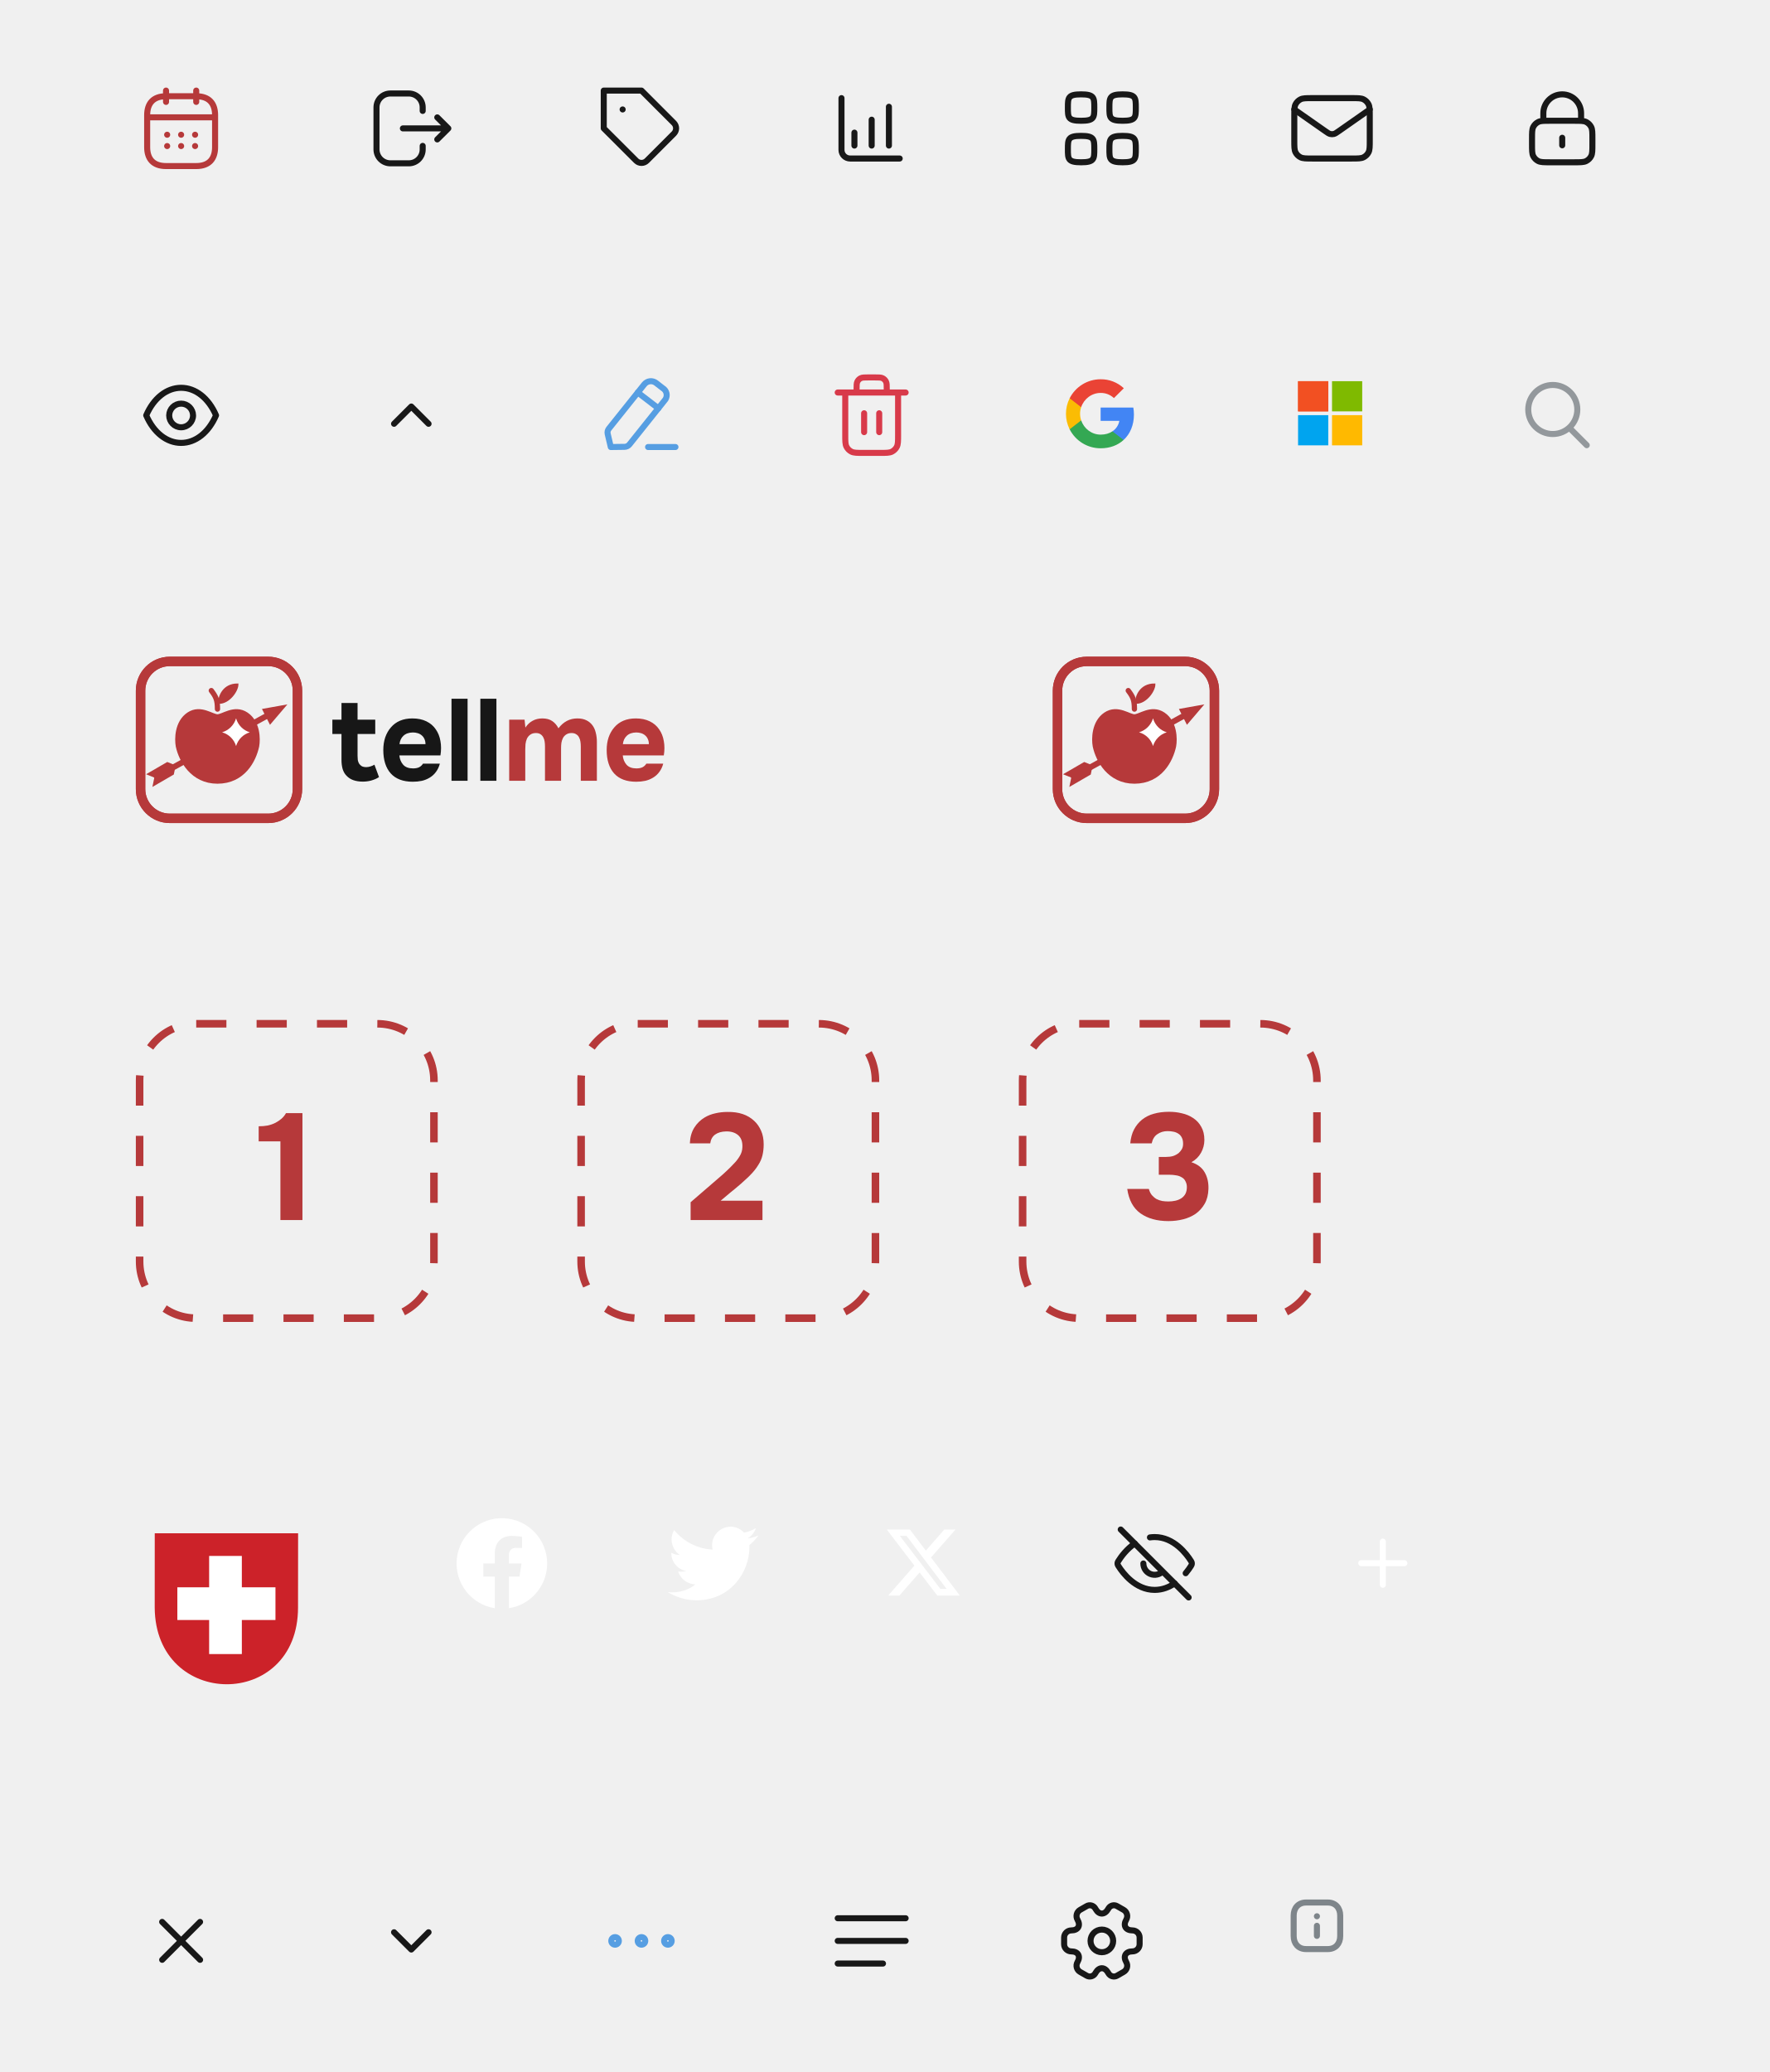
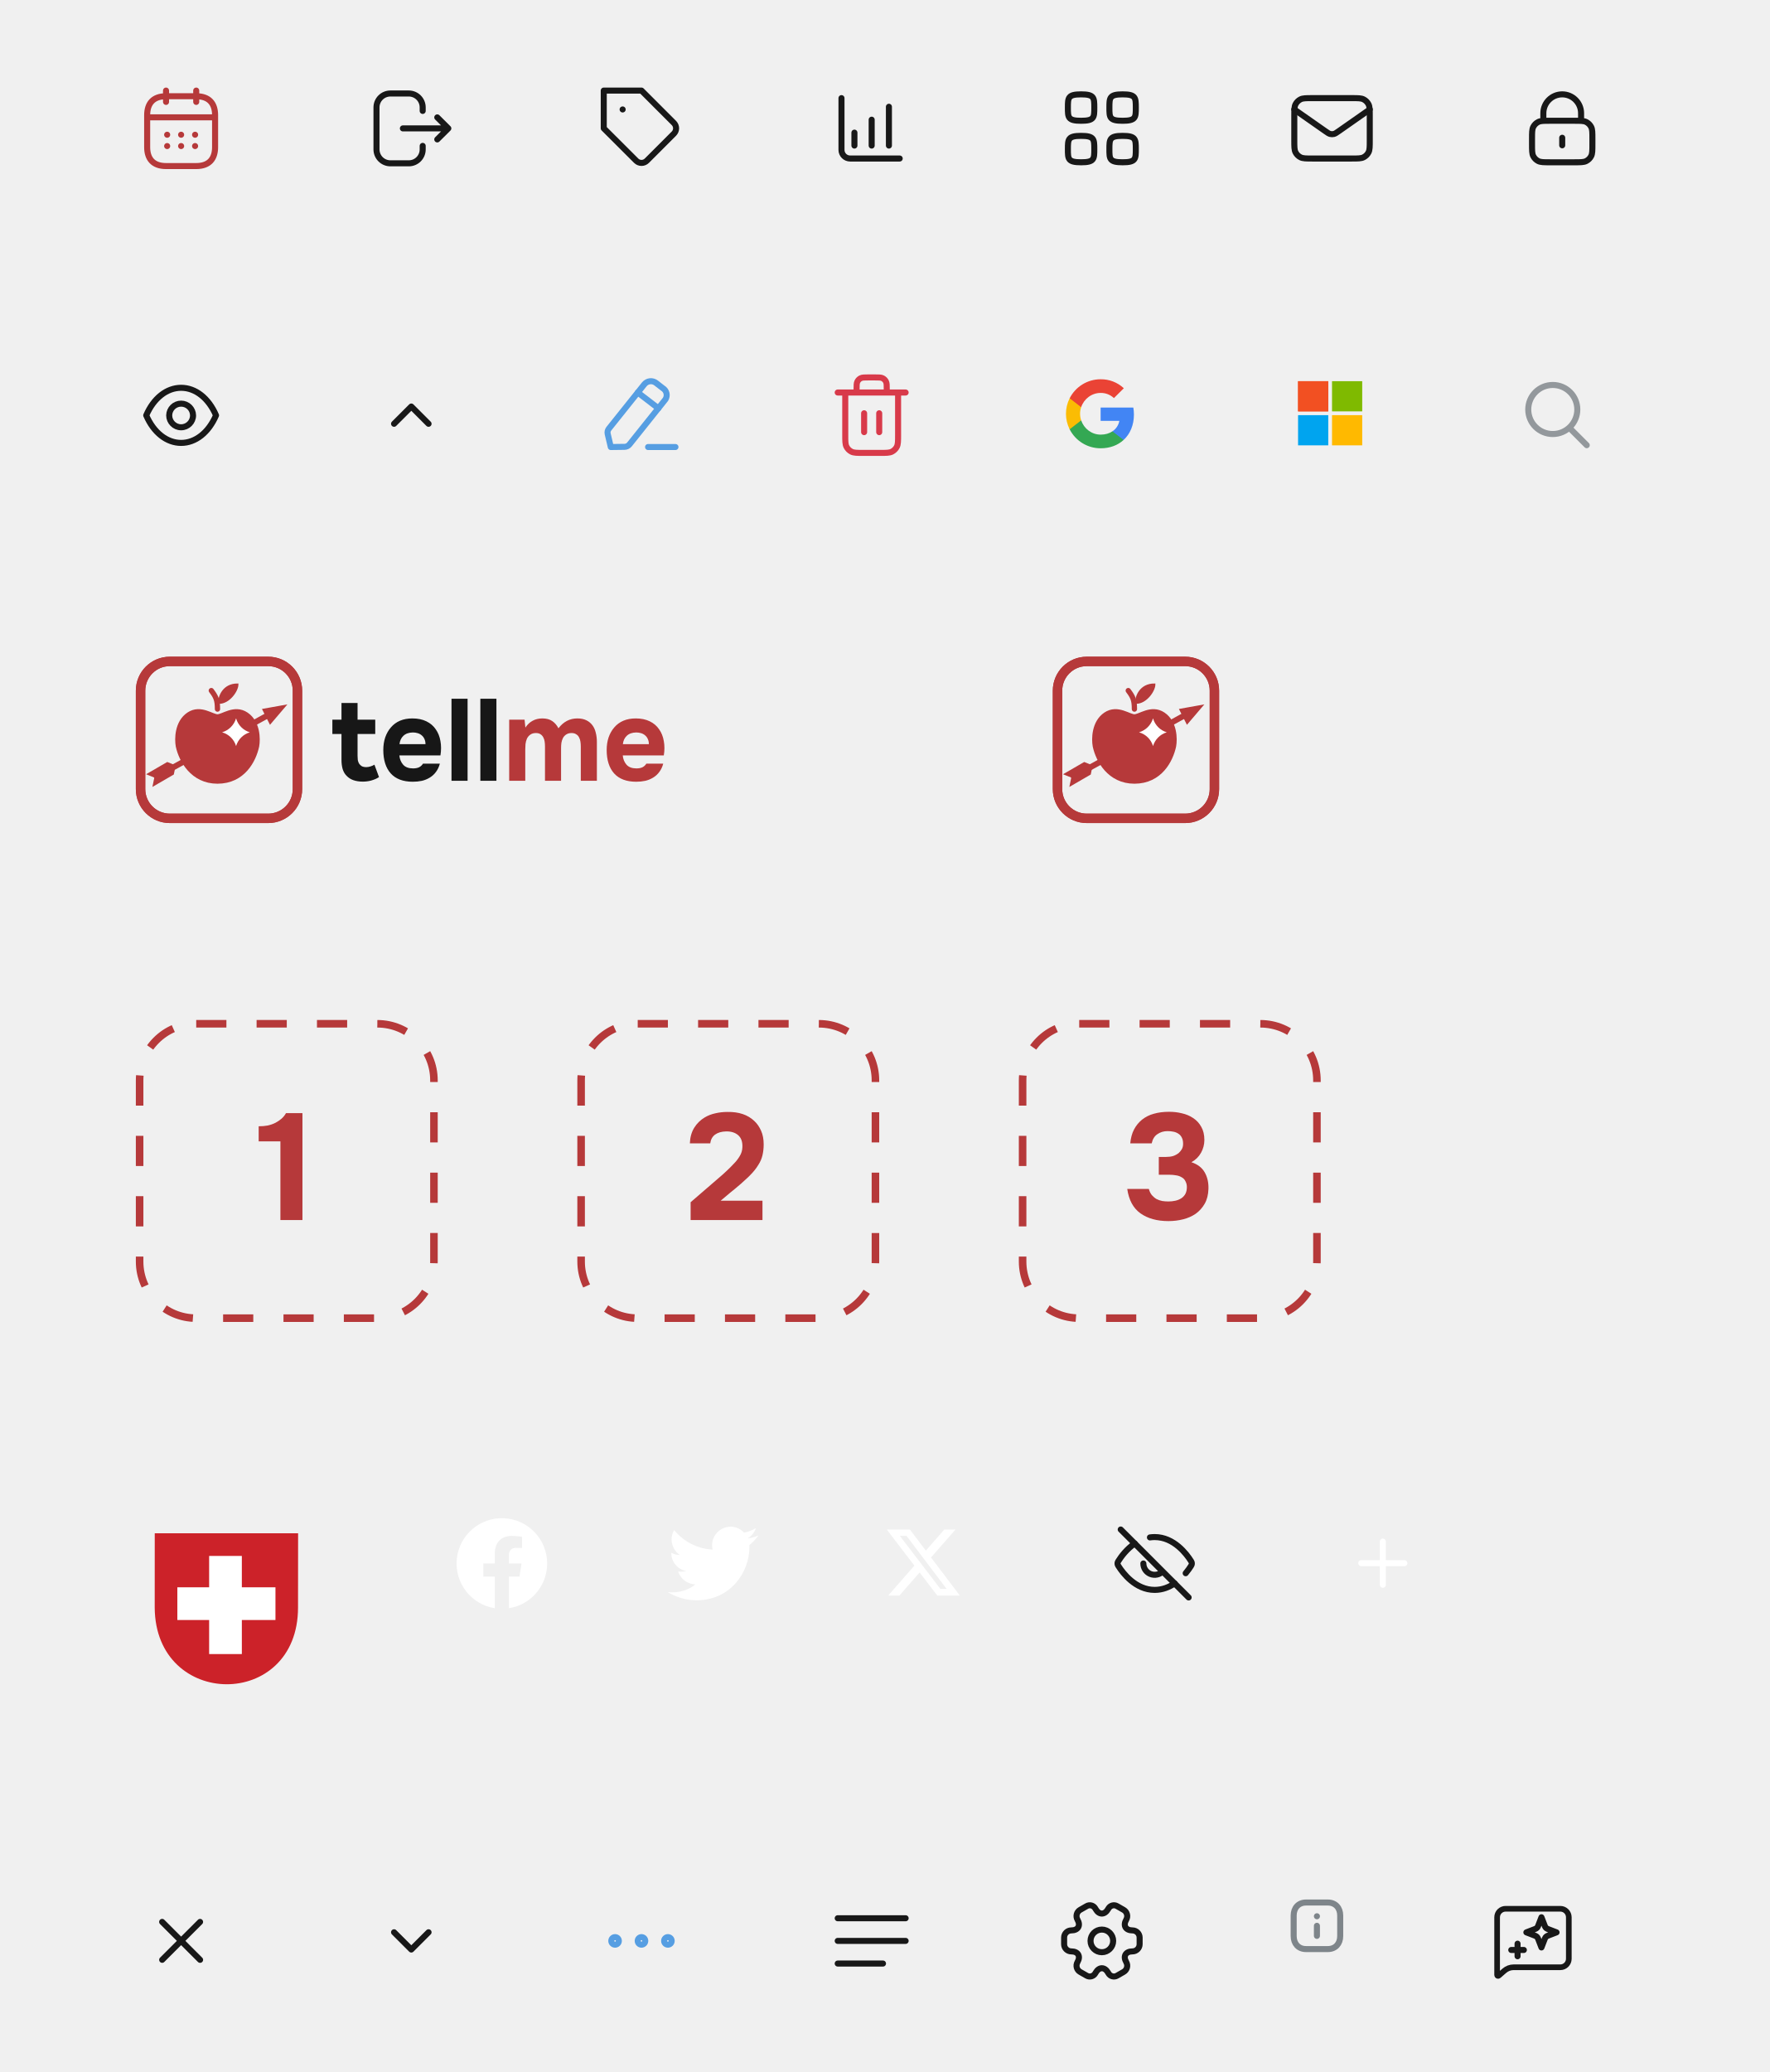
<svg xmlns="http://www.w3.org/2000/svg" width="469" height="549" fill="none">
  <path stroke="#B6393A" stroke-linecap="round" stroke-linejoin="round" stroke-miterlimit="10" stroke-width="1.6" d="M44 24v3M52 24v3M39.5 31.09h17M57 30.5V39c0 3-1.5 5-5 5h-8c-3.5 0-5-2-5-5v-8.5c0-3 1.5-5 5-5h8c3.5 0 5 2 5 5" />
  <path stroke="#B6393A" stroke-linecap="round" stroke-linejoin="round" stroke-width="1.6" d="M51.695 35.7h.009M51.695 38.7h.009M47.996 35.7h.008M47.996 38.7h.008M44.294 35.7h.01M44.294 38.7h.01" />
  <path stroke="#181818" stroke-linecap="round" stroke-linejoin="round" stroke-width="1.6" d="M112.016 29.39v-.934a3.685 3.685 0 0 0-3.685-3.684h-4.875a3.685 3.685 0 0 0-3.684 3.685v11.13a3.685 3.685 0 0 0 3.684 3.685h4.885a3.675 3.675 0 0 0 3.675-3.675v-.943M118.81 34.021h-12.041M115.881 31.106l2.928 2.915-2.928 2.916" />
  <g clip-path="url(#a)">
    <path stroke="#181818" stroke-linecap="round" stroke-linejoin="round" stroke-width="1.6" d="M165 29h.01m13.58 6.41-7.17 7.17a2 2 0 0 1-2.83 0L160 34V24h10l8.59 8.59a2 2 0 0 1 0 2.82" />
  </g>
  <path stroke="#181818" stroke-linecap="round" stroke-linejoin="round" stroke-width="1.6" d="M223 26v13.714A2.286 2.286 0 0 0 225.286 42h13.143M226.429 35.143v3.428M231 31.714v6.857M235.571 28.286V38.57" />
  <path stroke="#181818" stroke-linecap="round" stroke-linejoin="round" stroke-width="1.6" d="M283 28.5c0-2.625.028-3.5 3.5-3.5s3.5.875 3.5 3.5.011 3.5-3.5 3.5-3.5-.875-3.5-3.5M294 28.5c0-2.625.028-3.5 3.5-3.5s3.5.875 3.5 3.5.011 3.5-3.5 3.5-3.5-.875-3.5-3.5M283 39.5c0-2.625.028-3.5 3.5-3.5s3.5.875 3.5 3.5.011 3.5-3.5 3.5-3.5-.875-3.5-3.5M294 39.5c0-2.625.028-3.5 3.5-3.5s3.5.875 3.5 3.5.011 3.5-3.5 3.5-3.5-.875-3.5-3.5" clip-rule="evenodd" />
  <path stroke="#181818" stroke-linecap="round" stroke-linejoin="round" stroke-width="1.6" d="M358.2 26h-10.4c-1.68 0-2.52 0-3.162.327a3 3 0 0 0-1.311 1.311C343 28.28 343 29.12 343 30.8v6.4c0 1.68 0 2.52.327 3.162a3 3 0 0 0 1.311 1.311c.642.327 1.482.327 3.162.327h10.4c1.68 0 2.52 0 3.162-.327a3 3 0 0 0 1.311-1.311C363 39.72 363 38.88 363 37.2v-6.4c0-1.68 0-2.52-.327-3.162a3 3 0 0 0-1.311-1.311C360.72 26 359.88 26 358.2 26" />
  <path stroke="#181818" stroke-linecap="round" stroke-linejoin="round" stroke-width="1.6" d="m343 29 8.165 5.715c.661.463.992.695 1.351.784.318.08.65.08.968 0 .359-.09.69-.32 1.351-.784L363 29M419 32v-2a5 5 0 0 0-10 0v2m1.8 11h6.4c1.68 0 2.52 0 3.162-.327a3 3 0 0 0 1.311-1.311C422 40.72 422 39.88 422 38.2v-1.4c0-1.68 0-2.52-.327-3.162a3 3 0 0 0-1.311-1.311C419.72 32 418.88 32 417.2 32h-6.4c-1.68 0-2.52 0-3.162.327a3 3 0 0 0-1.311 1.311C406 34.28 406 35.12 406 36.8v1.4c0 1.68 0 2.52.327 3.162a3 3 0 0 0 1.311 1.311c.642.327 1.482.327 3.162.327M414 36.5v2" />
  <path stroke="#181818" stroke-linecap="round" stroke-linejoin="round" stroke-width="1.6" d="M51.162 110.053a3.162 3.162 0 1 1-6.324-.001 3.162 3.162 0 0 1 6.323.001" clip-rule="evenodd" />
  <path stroke="#181818" stroke-linecap="round" stroke-linejoin="round" stroke-width="1.6" d="M47.998 117.355c3.808 0 7.291-2.738 9.252-7.302-1.961-4.564-5.444-7.302-9.252-7.302h.004c-3.808 0-7.291 2.738-9.252 7.302 1.961 4.564 5.444 7.302 9.252 7.302z" clip-rule="evenodd" />
  <path stroke="#181818" stroke-linecap="round" stroke-linejoin="round" stroke-width="1.6" d="m104.429 112.287 4.571-4.571 4.57 4.571" />
  <path stroke="#569EE2" stroke-linecap="round" stroke-linejoin="round" stroke-width="1.6" d="M171.747 118.443H179" />
  <path stroke="#569EE2" stroke-linecap="round" stroke-linejoin="round" stroke-width="1.6" d="M170.78 101.795a2.245 2.245 0 0 1 3.116-.303l1.733 1.347a2.14 2.14 0 0 1 .72 2.984c-.034.054-9.537 11.941-9.537 11.941a1.7 1.7 0 0 1-1.309.633l-3.639.046-.82-3.471c-.115-.488 0-1 .316-1.395z" clip-rule="evenodd" />
  <path stroke="#569EE2" stroke-linecap="round" stroke-linejoin="round" stroke-width="1.6" d="m169.021 104.001 5.452 4.187" />
  <path stroke="#D83A4A" stroke-linecap="round" stroke-linejoin="round" stroke-width="1.6" d="M235 104v-.8c0-1.12 0-1.68-.218-2.108a2 2 0 0 0-.874-.874c-.428-.218-.988-.218-2.108-.218h-1.6c-1.12 0-1.68 0-2.108.218a2 2 0 0 0-.874.874c-.218.428-.218.988-.218 2.108v.8m-5 0h18m-2 0v11.2c0 1.68 0 2.52-.327 3.162a3 3 0 0 1-1.311 1.311c-.642.327-1.482.327-3.162.327h-4.4c-1.68 0-2.52 0-3.162-.327a3 3 0 0 1-1.311-1.311C224 117.72 224 116.88 224 115.2V104M229 109.5v5m4-5v5" />
  <path fill="#4285F4" d="M300.5 109.845a10.7 10.7 0 0 0-.159-1.858h-8.665v3.521h4.962a4.23 4.23 0 0 1-1.836 2.779v2.285h2.96c1.739-1.592 2.738-3.945 2.738-6.727" />
  <path fill="#34A853" d="M291.676 118.78c2.478 0 4.567-.81 6.09-2.208l-2.961-2.285c-.823.558-1.887.874-3.125.874-2.397 0-4.429-1.61-5.158-3.774h-3.055v2.356a9.19 9.19 0 0 0 8.209 5.037" />
  <path fill="#FBBC04" d="M286.518 111.387a5.45 5.45 0 0 1 0-3.501v-2.356h-3.051a9.12 9.12 0 0 0 0 8.213z" />
  <path fill="#EA4335" d="M291.676 104.109c1.31-.02 2.576.47 3.524 1.371l2.623-2.611a8.85 8.85 0 0 0-6.147-2.379 9.19 9.19 0 0 0-8.209 5.04l3.051 2.356c.726-2.168 2.761-3.777 5.158-3.777" />
  <path fill="#F25022" d="M352 101h-8v8h8z" />
  <path fill="#F25022" d="M352 101h-8v8h8z" />
  <path fill="#7FBA00" d="M361 101h-8v8h8z" />
  <path fill="#00A4EF" d="M352 110h-8v8h8z" />
  <path fill="#FFB900" d="M361 110h-8v8h8z" />
  <circle cx="411.5" cy="108.5" r="6.5" stroke="#93989C" stroke-linecap="round" stroke-linejoin="round" stroke-width="1.6" />
  <path stroke="#93989C" stroke-linecap="round" stroke-linejoin="round" stroke-width="1.6" d="m416.042 113.5 4.458 4.458" />
  <mask id="b" fill="#fff">
    <path fill-rule="evenodd" d="M71.08 176.5H45a6.5 6.5 0 0 0-6.5 6.5v26.08a6.5 6.5 0 0 0 6.5 6.5h26.08a6.5 6.5 0 0 0 6.5-6.5V183a6.5 6.5 0 0 0-6.5-6.5M45 174a9 9 0 0 0-9 9v26.08a9 9 0 0 0 9 9h26.08a9 9 0 0 0 9-9V183a9 9 0 0 0-9-9z" clip-rule="evenodd" />
  </mask>
  <path fill="#B6393A" fill-rule="evenodd" d="M71.08 176.5H45a6.5 6.5 0 0 0-6.5 6.5v26.08a6.5 6.5 0 0 0 6.5 6.5h26.08a6.5 6.5 0 0 0 6.5-6.5V183a6.5 6.5 0 0 0-6.5-6.5M45 174a9 9 0 0 0-9 9v26.08a9 9 0 0 0 9 9h26.08a9 9 0 0 0 9-9V183a9 9 0 0 0-9-9z" clip-rule="evenodd" />
  <path fill="#B6393A" d="M45 180.5h26.08v-8H45zm-2.5 2.5a2.5 2.5 0 0 1 2.5-2.5v-8c-5.799 0-10.5 4.701-10.5 10.5zm0 26.08V183h-8v26.08zm2.5 2.5a2.5 2.5 0 0 1-2.5-2.5h-8c0 5.799 4.701 10.5 10.5 10.5zm26.08 0H45v8h26.08zm2.5-2.5a2.5 2.5 0 0 1-2.5 2.5v8c5.799 0 10.5-4.701 10.5-10.5zm0-26.08v26.08h8V183zm-2.5-2.5a2.5 2.5 0 0 1 2.5 2.5h8c0-5.799-4.701-10.5-10.5-10.5zM40 183a5 5 0 0 1 5-5v-8c-7.18 0-13 5.82-13 13zm0 26.08V183h-8v26.08zm5 5a5 5 0 0 1-5-5h-8c0 7.18 5.82 13 13 13zm26.08 0H45v8h26.08zm5-5a5 5 0 0 1-5 5v8c7.18 0 13-5.82 13-13zm0-26.08v26.08h8V183zm-5-5a5 5 0 0 1 5 5h8c0-7.18-5.82-13-13-13zM45 178h26.08v-8H45z" mask="url(#b)" />
  <path fill="#B6393A" stroke="#B6393A" d="m70.77 189.331.253.471-29.564 16.276-.253-.472z" />
  <path fill="#B6393A" stroke="#B6393A" d="m74.875 187.377-3.22 3.777-1.484-2.933zM44.367 202.449l1.614.651-.367 1.8-4.514 2.616.286-1.4.082-.399-.359-.145-1.256-.507z" />
  <path fill="#B6393A" stroke="#B6393A" stroke-width="2" d="M65.052 189.638c-2.925-1.969-5.787.616-7.42.616s-4.495-2.585-7.42-.616c-2.925 1.97-2.98 6.155-2.642 8.001.791 3.621 3.709 9.013 10.062 9.013 6.546 0 9.27-5.392 10.062-9.013.338-1.846.283-6.031-2.642-8.001Z" />
  <path fill="#B6393A" stroke="#B6393A" stroke-width=".5" d="M62.938 181.347c0 1.632-2.213 4.897-4.898 4.897 0-1.775 1.225-4.897 4.898-4.897Z" />
  <path stroke="#B6393A" stroke-linecap="round" stroke-width="1.4" d="M57.632 187.877c0-2.449-.408-3.265-1.633-4.898" />
  <path fill="#fff" d="m62.562 190.326.02.069a5.38 5.38 0 0 0 3.62 3.637 5.43 5.43 0 0 0-3.64 3.641 5.39 5.39 0 0 0-3.655-3.626l-.051-.015a5.47 5.47 0 0 0 3.706-3.706" />
  <path fill="#171717" d="M97.085 203.26a3.8 3.8 0 0 0 1.088-.185 4.6 4.6 0 0 0 1.057-.461l1.209 3.288a7 7 0 0 1-.967.523 11 11 0 0 1-1.148.399 8.7 8.7 0 0 1-2.146.277q-1.45 0-2.568-.4a4.5 4.5 0 0 1-1.813-1.198q-.665-.676-.998-1.752-.302-1.076-.302-2.427v-6.852H88.08v-3.779h2.417v-4.425h4.261v4.425h4.684v3.779h-4.684v5.838q0 .553.06 1.075.09.492.333.922.272.43.725.707.483.246 1.209.246M109.465 203.598q.907 0 1.541-.277a2.5 2.5 0 0 0 1.088-.983h4.472q-.332 1.26-1.027 2.182a5.5 5.5 0 0 1-1.632 1.505 7 7 0 0 1-2.085.86 11.5 11.5 0 0 1-2.417.246q-3.869 0-5.862-2.212-1.965-2.212-1.965-6.207 0-1.812.514-3.349.544-1.536 1.511-2.642a6.45 6.45 0 0 1 2.387-1.752q1.45-.614 3.294-.614 2.145 0 3.717.768 1.57.768 2.478 2.12.936 1.321 1.239 3.103.331 1.782 0 3.81h-10.879q.121 1.445.997 2.458.877.984 2.629.984m3.294-6.422q0-.768-.272-1.352a2.6 2.6 0 0 0-.725-.983 2.8 2.8 0 0 0-1.088-.584 4.3 4.3 0 0 0-1.269-.184q-1.602.03-2.508.891-.876.83-1.028 2.212zM123.914 206.885h-4.261v-21.754h4.261zM131.557 206.885h-4.261v-21.754h4.261z" />
  <path fill="#B6393A" d="M139.23 192.782q.816-1.229 1.934-1.813 1.118-.614 2.568-.614 1.602 0 2.629.706 1.028.708 1.632 1.905 1.995-2.611 5.016-2.611 1.39 0 2.387.491a4.3 4.3 0 0 1 1.602 1.322q.604.798.876 1.935a9.7 9.7 0 0 1 .303 2.489v10.293h-4.261v-9.064q0-.645-.091-1.29a3.3 3.3 0 0 0-.362-1.137 1.87 1.87 0 0 0-.756-.83q-.483-.338-1.239-.338-.816 0-1.39.369a2.55 2.55 0 0 0-.876.922 4.4 4.4 0 0 0-.423 1.29q-.091.706-.091 1.414v8.664h-4.261v-9.125q0-.645-.09-1.26a3.3 3.3 0 0 0-.363-1.137 2.13 2.13 0 0 0-.755-.83q-.453-.306-1.209-.307-.876 0-1.481.43a2.67 2.67 0 0 0-.906 1.107q-.272.645-.363 1.413-.06.768-.06 1.413v8.296h-4.261v-16.192h4.079zM168.661 203.598q.907 0 1.541-.277a2.5 2.5 0 0 0 1.088-.983h4.473q-.333 1.26-1.028 2.182a5.5 5.5 0 0 1-1.632 1.505 7 7 0 0 1-2.085.86 11.5 11.5 0 0 1-2.417.246q-3.868 0-5.862-2.212-1.964-2.212-1.964-6.207 0-1.812.513-3.349.544-1.536 1.511-2.642a6.46 6.46 0 0 1 2.387-1.752q1.45-.614 3.294-.614 2.145 0 3.717.768 1.57.768 2.478 2.12.936 1.321 1.239 3.103.332 1.782 0 3.81h-10.879q.121 1.445.997 2.458.877.984 2.629.984m3.294-6.422q0-.768-.272-1.352a2.6 2.6 0 0 0-.725-.983 2.8 2.8 0 0 0-1.088-.584 4.3 4.3 0 0 0-1.269-.184q-1.602.03-2.508.891-.876.83-1.028 2.212z" />
  <mask id="c" fill="#fff">
    <path fill-rule="evenodd" d="M314.08 176.5H288a6.5 6.5 0 0 0-6.5 6.5v26.08a6.5 6.5 0 0 0 6.5 6.5h26.08a6.5 6.5 0 0 0 6.5-6.5V183a6.5 6.5 0 0 0-6.5-6.5M288 174a9 9 0 0 0-9 9v26.08a9 9 0 0 0 9 9h26.08a9 9 0 0 0 9-9V183a9 9 0 0 0-9-9z" clip-rule="evenodd" />
  </mask>
  <path fill="#B6393A" fill-rule="evenodd" d="M314.08 176.5H288a6.5 6.5 0 0 0-6.5 6.5v26.08a6.5 6.5 0 0 0 6.5 6.5h26.08a6.5 6.5 0 0 0 6.5-6.5V183a6.5 6.5 0 0 0-6.5-6.5M288 174a9 9 0 0 0-9 9v26.08a9 9 0 0 0 9 9h26.08a9 9 0 0 0 9-9V183a9 9 0 0 0-9-9z" clip-rule="evenodd" />
  <path fill="#B6393A" d="M288 180.5h26.08v-8H288zm-2.5 2.5a2.5 2.5 0 0 1 2.5-2.5v-8c-5.799 0-10.5 4.701-10.5 10.5zm0 26.08V183h-8v26.08zm2.5 2.5a2.5 2.5 0 0 1-2.5-2.5h-8c0 5.799 4.701 10.5 10.5 10.5zm26.08 0H288v8h26.08zm2.5-2.5a2.5 2.5 0 0 1-2.5 2.5v8c5.799 0 10.5-4.701 10.5-10.5zm0-26.08v26.08h8V183zm-2.5-2.5a2.5 2.5 0 0 1 2.5 2.5h8c0-5.799-4.701-10.5-10.5-10.5zM283 183a5 5 0 0 1 5-5v-8c-7.18 0-13 5.82-13 13zm0 26.08V183h-8v26.08zm5 5a5 5 0 0 1-5-5h-8c0 7.18 5.82 13 13 13zm26.08 0H288v8h26.08zm5-5a5 5 0 0 1-5 5v8c7.18 0 13-5.82 13-13zm0-26.08v26.08h8V183zm-5-5a5 5 0 0 1 5 5h8c0-7.18-5.82-13-13-13zM288 178h26.08v-8H288z" mask="url(#c)" />
  <path fill="#B6393A" stroke="#B6393A" d="m313.77 189.331.253.471-29.564 16.276-.253-.472z" />
  <path fill="#B6393A" stroke="#B6393A" d="m317.875 187.377-3.221 3.777-1.483-2.933zM287.367 202.449l1.614.651-.366 1.8-4.515 2.616.286-1.4.082-.399-.359-.145-1.256-.507z" />
  <path fill="#B6393A" stroke="#B6393A" stroke-width="2" d="M308.052 189.638c-2.925-1.969-5.787.616-7.42.616s-4.495-2.585-7.42-.616c-2.925 1.97-2.98 6.155-2.642 8.001.791 3.621 3.709 9.013 10.062 9.013 6.546 0 9.271-5.392 10.062-9.013.339-1.846.283-6.031-2.642-8.001Z" />
  <path fill="#B6393A" stroke="#B6393A" stroke-width=".5" d="M305.938 181.347c0 1.632-2.213 4.897-4.897 4.897 0-1.775 1.224-4.897 4.897-4.897Z" />
  <path stroke="#B6393A" stroke-linecap="round" stroke-width="1.4" d="M300.632 187.877c0-2.449-.409-3.265-1.633-4.898" />
  <path fill="#fff" d="m305.562 190.326.02.069a5.38 5.38 0 0 0 3.62 3.637 5.43 5.43 0 0 0-3.64 3.641 5.4 5.4 0 0 0-3.655-3.626l-.051-.015a5.47 5.47 0 0 0 3.706-3.706" />
  <rect width="78" height="78" x="37" y="271.262" stroke="#B6393A" stroke-dasharray="8 8" stroke-width="2" rx="15" />
  <path fill="#B6393A" d="M80.151 323.262h-5.84v-20.84h-5.76v-4q1.28 0 2.36-.2 1.12-.24 2.08-.72a9 9 0 0 0 1.6-1.08 5.6 5.6 0 0 0 1.2-1.48h4.36z" />
  <rect width="78" height="78" x="154" y="271.262" stroke="#B6393A" stroke-dasharray="8 8" stroke-width="2" rx="15" />
  <path fill="#B6393A" d="M190.622 311.982q.96-.8 1.92-1.72a33 33 0 0 0 1.92-1.92 10.1 10.1 0 0 0 1.56-2q.68-1.08.72-2.4.08-2.12-1.12-3.16t-3.2-1q-1.8.04-2.92.84-1.08.8-1.28 2.32h-5.4q.08-2.36 1.12-4.08a8.16 8.16 0 0 1 2.84-2.8 9.2 9.2 0 0 1 2.8-1.08q1.52-.36 3.2-.36 4.52-.08 7.12 2.4 1.119 1.04 1.8 2.6.68 1.521.68 3.6 0 1.521-.32 2.88a7.9 7.9 0 0 1-1.08 2.52q-.48.8-1.04 1.48-.52.64-1.08 1.2a16 16 0 0 1-1.16 1.12q-.6.56-1.36 1.24a89 89 0 0 1-2.84 2.36q-1.32 1.08-2.52 2.12h11.08v5.12h-19.04v-4.72z" />
  <rect width="78" height="78" x="271" y="271.262" stroke="#B6393A" stroke-dasharray="8 8" stroke-width="2" rx="15" />
  <path fill="#B6393A" d="M299.531 302.942q.2-2.16 1-3.68a8.35 8.35 0 0 1 2.12-2.6 8.6 8.6 0 0 1 3.12-1.56q1.8-.52 4.04-.52 1.8 0 3.4.4 1.64.36 2.96 1.24a6.46 6.46 0 0 1 2.16 2.32q.84 1.44.84 3.52a6.9 6.9 0 0 1-.88 3.36q-.88 1.6-2.56 2.52 2.44.8 3.52 2.68t1 4.4q-.08 2.32-1 3.92a8.3 8.3 0 0 1-2.36 2.64q-1.44 1-3.32 1.48t-3.92.48q-4.52 0-7.4-2.04t-3.52-6.48h5.72q.28 1 .8 1.64.56.64 1.24 1.04.72.36 1.52.52.8.12 1.64.12.96 0 1.84-.2a4.8 4.8 0 0 0 1.56-.64q.68-.44 1.08-1.16.4-.76.4-1.84 0-.8-.36-1.48-.32-.68-.88-1a3.8 3.8 0 0 0-1.6-.6 9.5 9.5 0 0 0-1.76-.16h-2.84v-4.72h1.92q1.04 0 1.88-.24a4.7 4.7 0 0 0 1.52-.84q.48-.44.8-1 .32-.6.32-1.4 0-.96-.32-1.6-.32-.68-.88-1.04a3.5 3.5 0 0 0-1.32-.56 7.8 7.8 0 0 0-1.6-.16q-1.52 0-2.68.8-1.16.76-1.52 2.44z" />
  <g fill-rule="evenodd" clip-path="url(#d)" clip-rule="evenodd">
    <path fill="#CC2229" d="M41.01 406.262H79l-.02 19.67c0 13.624-9.47 20.359-18.939 20.33-9.48-.038-18.97-6.859-19.041-20.33z" />
    <path fill="#fff" d="M73 420.574h-8.91v-8.312h-8.666v8.312H47v8.666h8.424v9.022h8.667v-9.022H73z" />
  </g>
  <g clip-path="url(#e)">
    <path fill="#fff" d="M145 414.263a12 12 0 1 0-13.875 11.855v-8.386h-3.047v-3.469h3.047v-2.644c0-3.007 1.792-4.668 4.532-4.668q1.352.018 2.687.234v2.953h-1.514a1.734 1.734 0 0 0-1.955 1.875v2.25h3.328l-.532 3.469h-2.796v8.386A12 12 0 0 0 145 414.263" />
  </g>
  <g clip-path="url(#f)">
    <path fill="#fff" d="M201 406.837c-.9.375-1.8.675-2.85.75 1.05-.6 1.8-1.575 2.175-2.7-.975.6-2.025.975-3.15 1.2-.9-.975-2.175-1.575-3.525-1.575-2.7 0-4.95 2.175-4.95 4.95 0 .375.075.75.15 1.125-4.125-.225-7.725-2.175-10.2-5.175a4.7 4.7 0 0 0-.675 2.475c0 1.725.9 3.225 2.175 4.125a4.6 4.6 0 0 1-2.25-.6v.075c0 2.4 1.725 4.35 3.975 4.8-.45.075-.825.15-1.275.15-.3 0-.6 0-.9-.075.6 1.95 2.475 3.375 4.575 3.45-1.65 1.35-3.825 2.1-6.15 2.1-.375 0-.825 0-1.2-.075 2.25 1.35 4.875 2.175 7.65 2.175 9.075 0 14.025-7.5 14.025-14.025v-.6c.9-.75 1.725-1.575 2.4-2.55" />
  </g>
  <path fill="#fff" d="M250.248 405.262h2.968l-6.485 7.413 7.63 10.087h-5.975l-4.679-6.117-5.354 6.117h-2.971l6.938-7.928-7.32-9.572h6.126l4.23 5.592zm-1.042 15.724h1.645l-10.619-14.04h-1.765z" />
  <path stroke="#181818" stroke-linecap="round" stroke-linejoin="round" stroke-width="1.6" d="M304.743 407.355q.61-.091 1.257-.093c5.105 0 8.455 4.505 9.581 6.287.136.216.204.324.242.49a1.2 1.2 0 0 1 0 .447c-.038.166-.107.275-.244.492-.3.475-.757 1.142-1.363 1.865m-13.492-7.866c-2.162 1.467-3.63 3.505-4.303 4.571-.137.216-.205.325-.243.491a1.2 1.2 0 0 0 0 .447c.038.166.106.274.242.49 1.126 1.782 4.475 6.286 9.58 6.286 2.059 0 3.832-.732 5.289-1.723" />
  <path stroke="#181818" stroke-linecap="round" stroke-linejoin="round" stroke-width="1.6" d="m297 405.262 18 18m-12-9a3 3 0 0 0 5.121 2.122" />
  <path stroke="#fff" stroke-linecap="round" stroke-linejoin="round" stroke-width="1.6" d="M360.747 414.181h11.429M366.462 419.896v-11.43" />
  <path stroke="#181818" stroke-linecap="round" stroke-linejoin="round" stroke-width="1.6" d="m53.021 509.232-10.043 10.042M53.025 519.28l-10.052-10.053M113.571 511.977 109 516.548l-4.571-4.571" />
  <path stroke="#569EE2" stroke-linecap="round" stroke-linejoin="round" stroke-width="1.6" d="M170 515.262a1 1 0 1 0 0-2 1 1 0 0 0 0 2M177 515.262a1 1 0 1 0 0-2 1 1 0 0 0 0 2M163 515.262a1 1 0 1 0 0-2 1 1 0 0 0 0 2" />
  <path stroke="#181818" stroke-linecap="round" stroke-linejoin="round" stroke-width="1.6" d="M222 514.262h18m-18-6h18m-18 12h12" />
  <path stroke="#181818" stroke-linecap="round" stroke-linejoin="round" stroke-miterlimit="10" stroke-width="1.6" d="M292 517.262a3 3 0 1 0 0-6 3 3 0 0 0 0 6" />
  <path stroke="#181818" stroke-linecap="round" stroke-linejoin="round" stroke-miterlimit="10" stroke-width="1.6" d="M282 515.142v-1.76c0-1.04.85-1.9 1.9-1.9 1.81 0 2.55-1.28 1.64-2.85-.52-.9-.21-2.07.7-2.59l1.73-.99c.79-.47 1.81-.19 2.28.6l.11.19c.9 1.57 2.38 1.57 3.29 0l.11-.19c.47-.79 1.49-1.07 2.28-.6l1.73.99c.91.52 1.22 1.69.7 2.59-.91 1.57-.17 2.85 1.64 2.85 1.04 0 1.9.85 1.9 1.9v1.76c0 1.04-.85 1.9-1.9 1.9-1.81 0-2.55 1.28-1.64 2.85.52.91.21 2.07-.7 2.59l-1.73.99c-.79.47-1.81.19-2.28-.6l-.11-.19c-.9-1.57-2.38-1.57-3.29 0l-.11.19c-.47.79-1.49 1.07-2.28.6l-1.73-.99a1.9 1.9 0 0 1-.7-2.59c.91-1.57.17-2.85-1.64-2.85-1.05 0-1.9-.86-1.9-1.9" />
  <path stroke="#7E858A" stroke-linecap="round" stroke-linejoin="round" stroke-width="1.6" d="M351.889 504.096h-5.779c-2.014 0-3.277 1.426-3.277 3.444v5.445c0 2.018 1.257 3.444 3.277 3.444h5.779c2.02 0 3.278-1.426 3.278-3.444v-5.445c0-2.018-1.258-3.444-3.278-3.444" clip-rule="evenodd" />
  <path stroke="#7E858A" stroke-linecap="round" stroke-linejoin="round" stroke-width="1.6" d="M348.997 512.929v-2.667M348.993 507.732H349" />
+   <path stroke="#181818" stroke-width="1.5" d="M399 505.75h14.5a2.25 2.25 0 0 1 2.25 2.25v11a2.25 2.25 0 0 1-2.25 2.25h-12.373c-.908 0-1.785.33-2.469.928l-1.493 1.306a.25.25 0 0 1-.415-.188V508a2.25 2.25 0 0 1 2.25-2.25Z" />
+   <path stroke="#181818" stroke-linecap="round" stroke-linejoin="round" stroke-width="1.6" d="m408.5 508 .771 2.004c.125.326.188.489.285.626q.131.183.314.314c.137.097.3.16.626.285l2.004.771-2.004.771c-.326.125-.489.188-.626.285a1.4 1.4 0 0 0-.314.314c-.097.137-.16.3-.285.626L408.5 516l-.771-2.004c-.125-.326-.188-.489-.285-.626a1.4 1.4 0 0 0-.314-.314c-.137-.097-.3-.16-.626-.285L404.5 512l2.004-.771c.326-.125.489-.188.626-.285q.183-.131.314-.314c.097-.137.16-.3.285-.626zM402.167 518.333V515m-1.667 1.667h3.333" />
  <defs>
    <clipPath id="a">
      <path fill="#fff" d="M158 22h24v24h-24z" />
    </clipPath>
    <clipPath id="d">
      <path fill="#fff" d="M36 402.262h48v48H36z" />
    </clipPath>
    <clipPath id="e">
      <path fill="#fff" d="M121 402.262h24v24h-24z" />
    </clipPath>
    <clipPath id="f">
      <path fill="#fff" d="M177 402.262h24v24h-24z" />
    </clipPath>
  </defs>
</svg>
